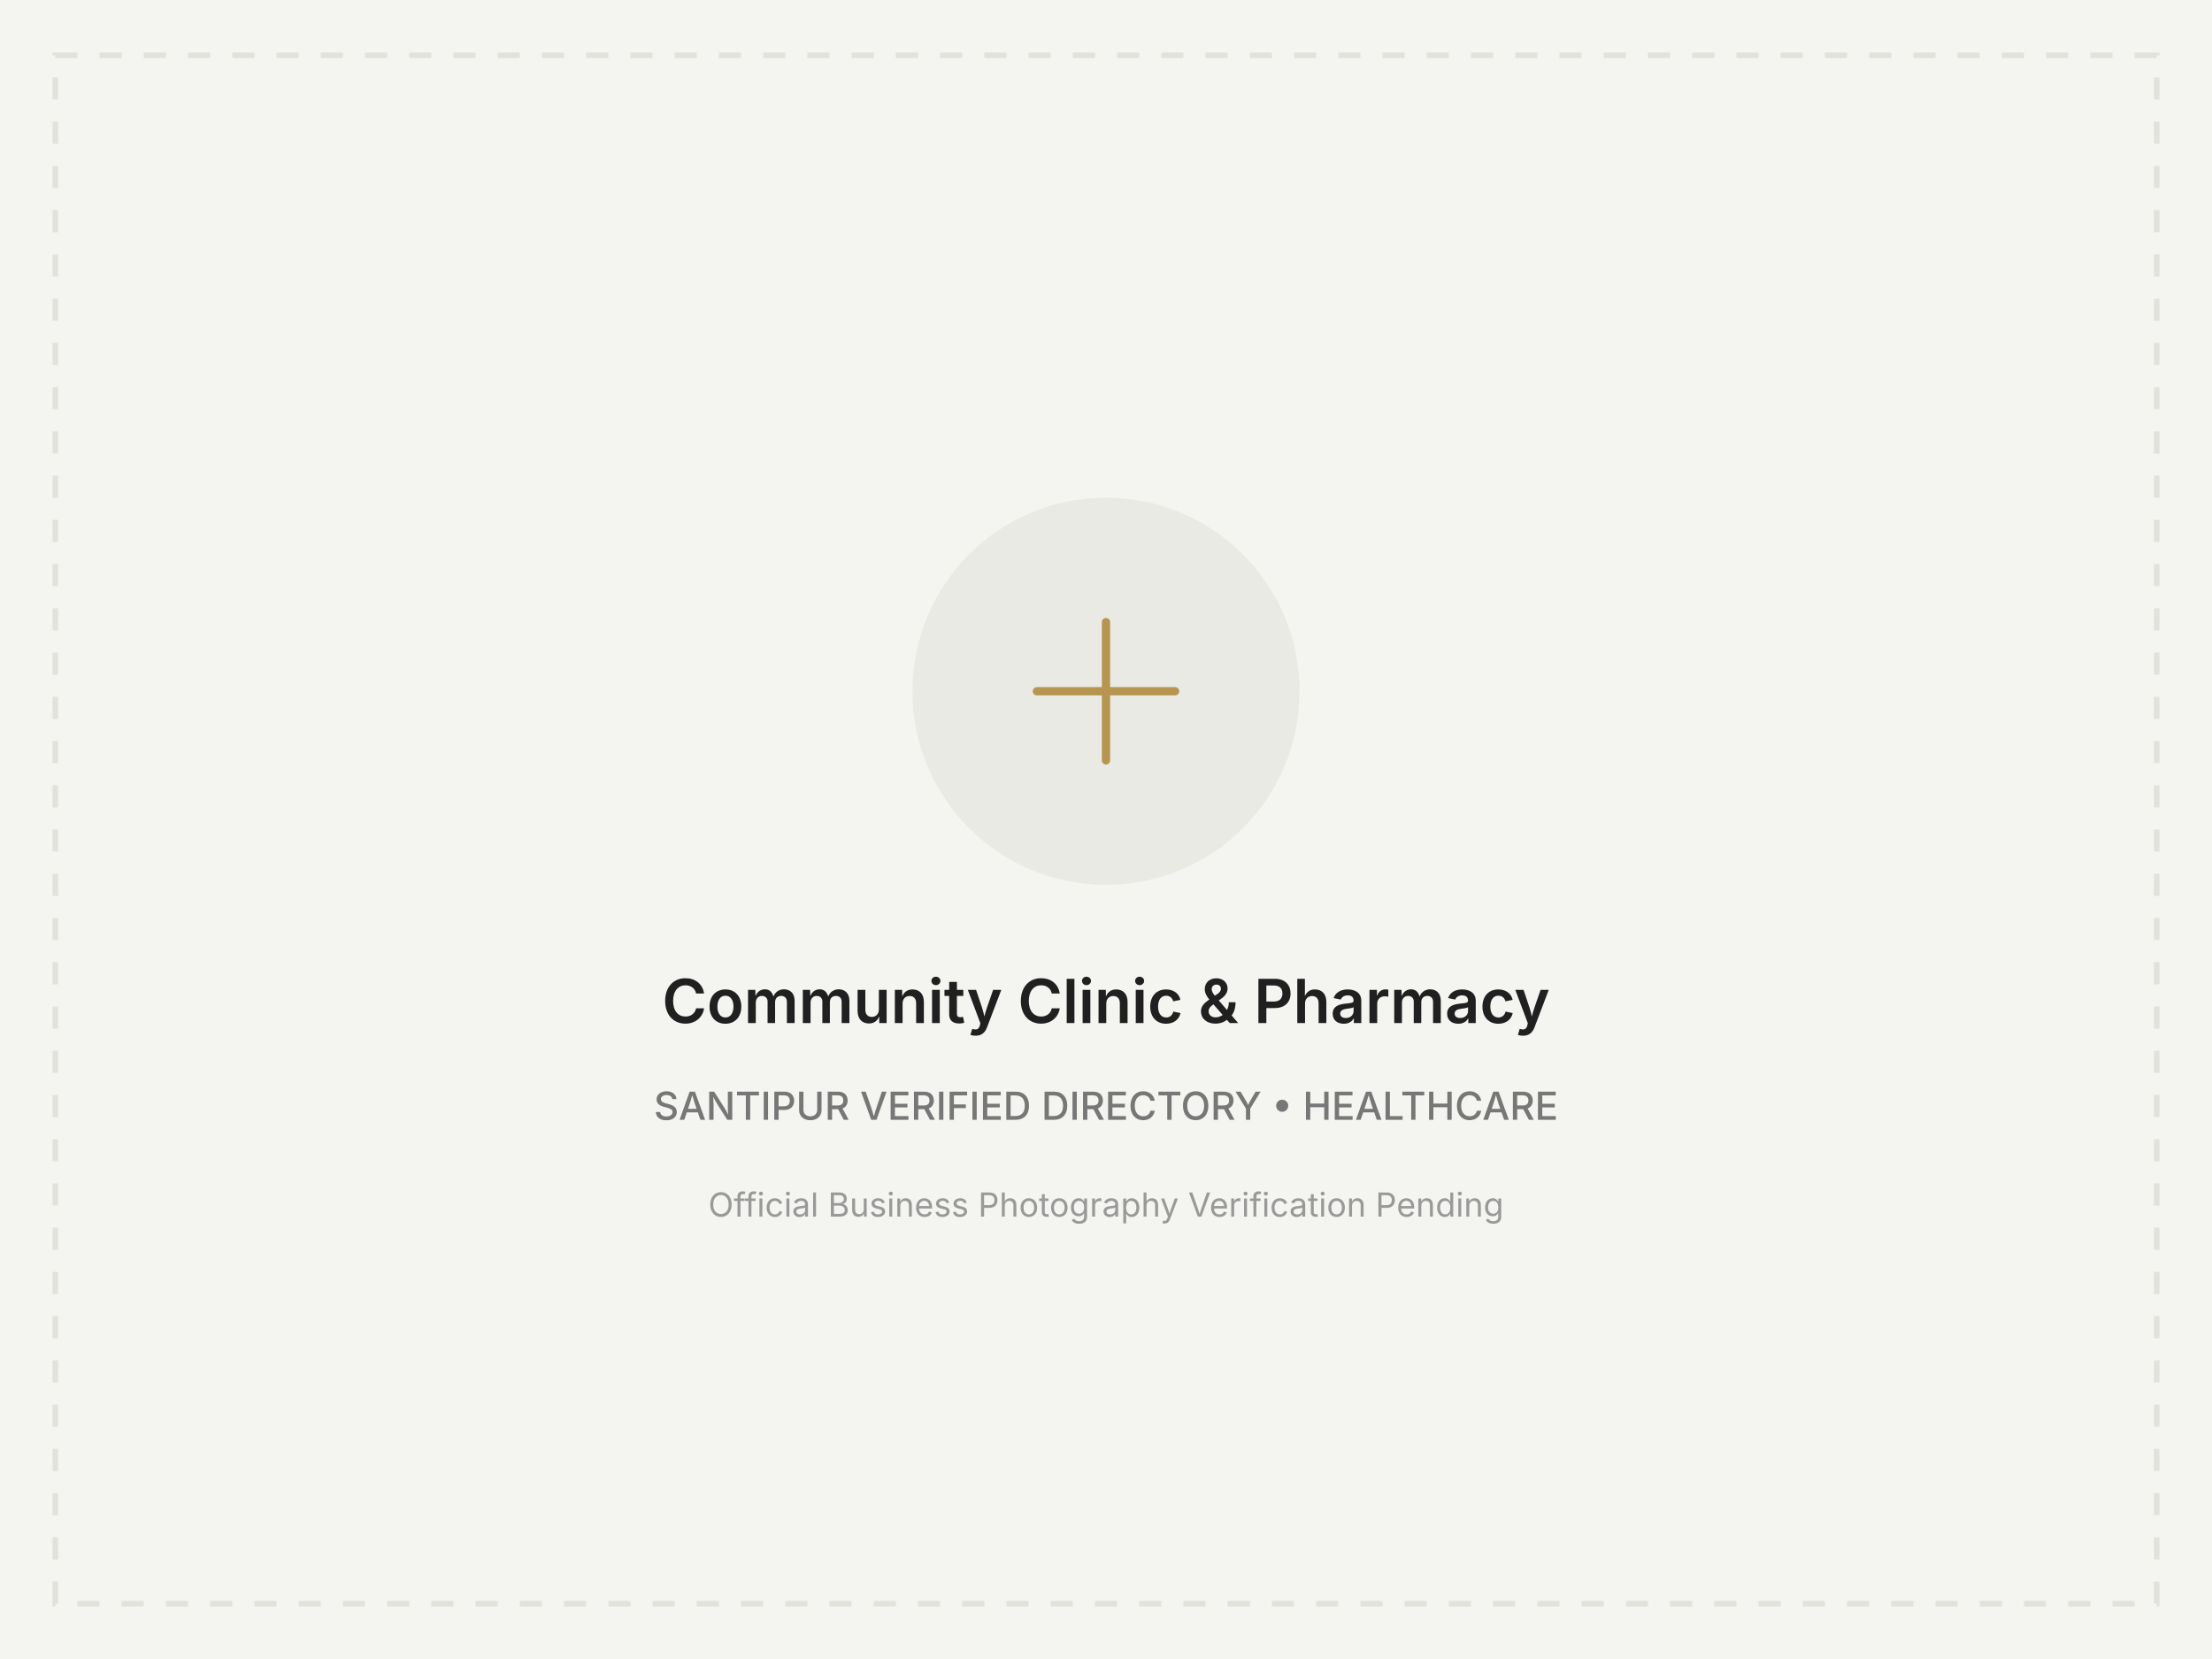
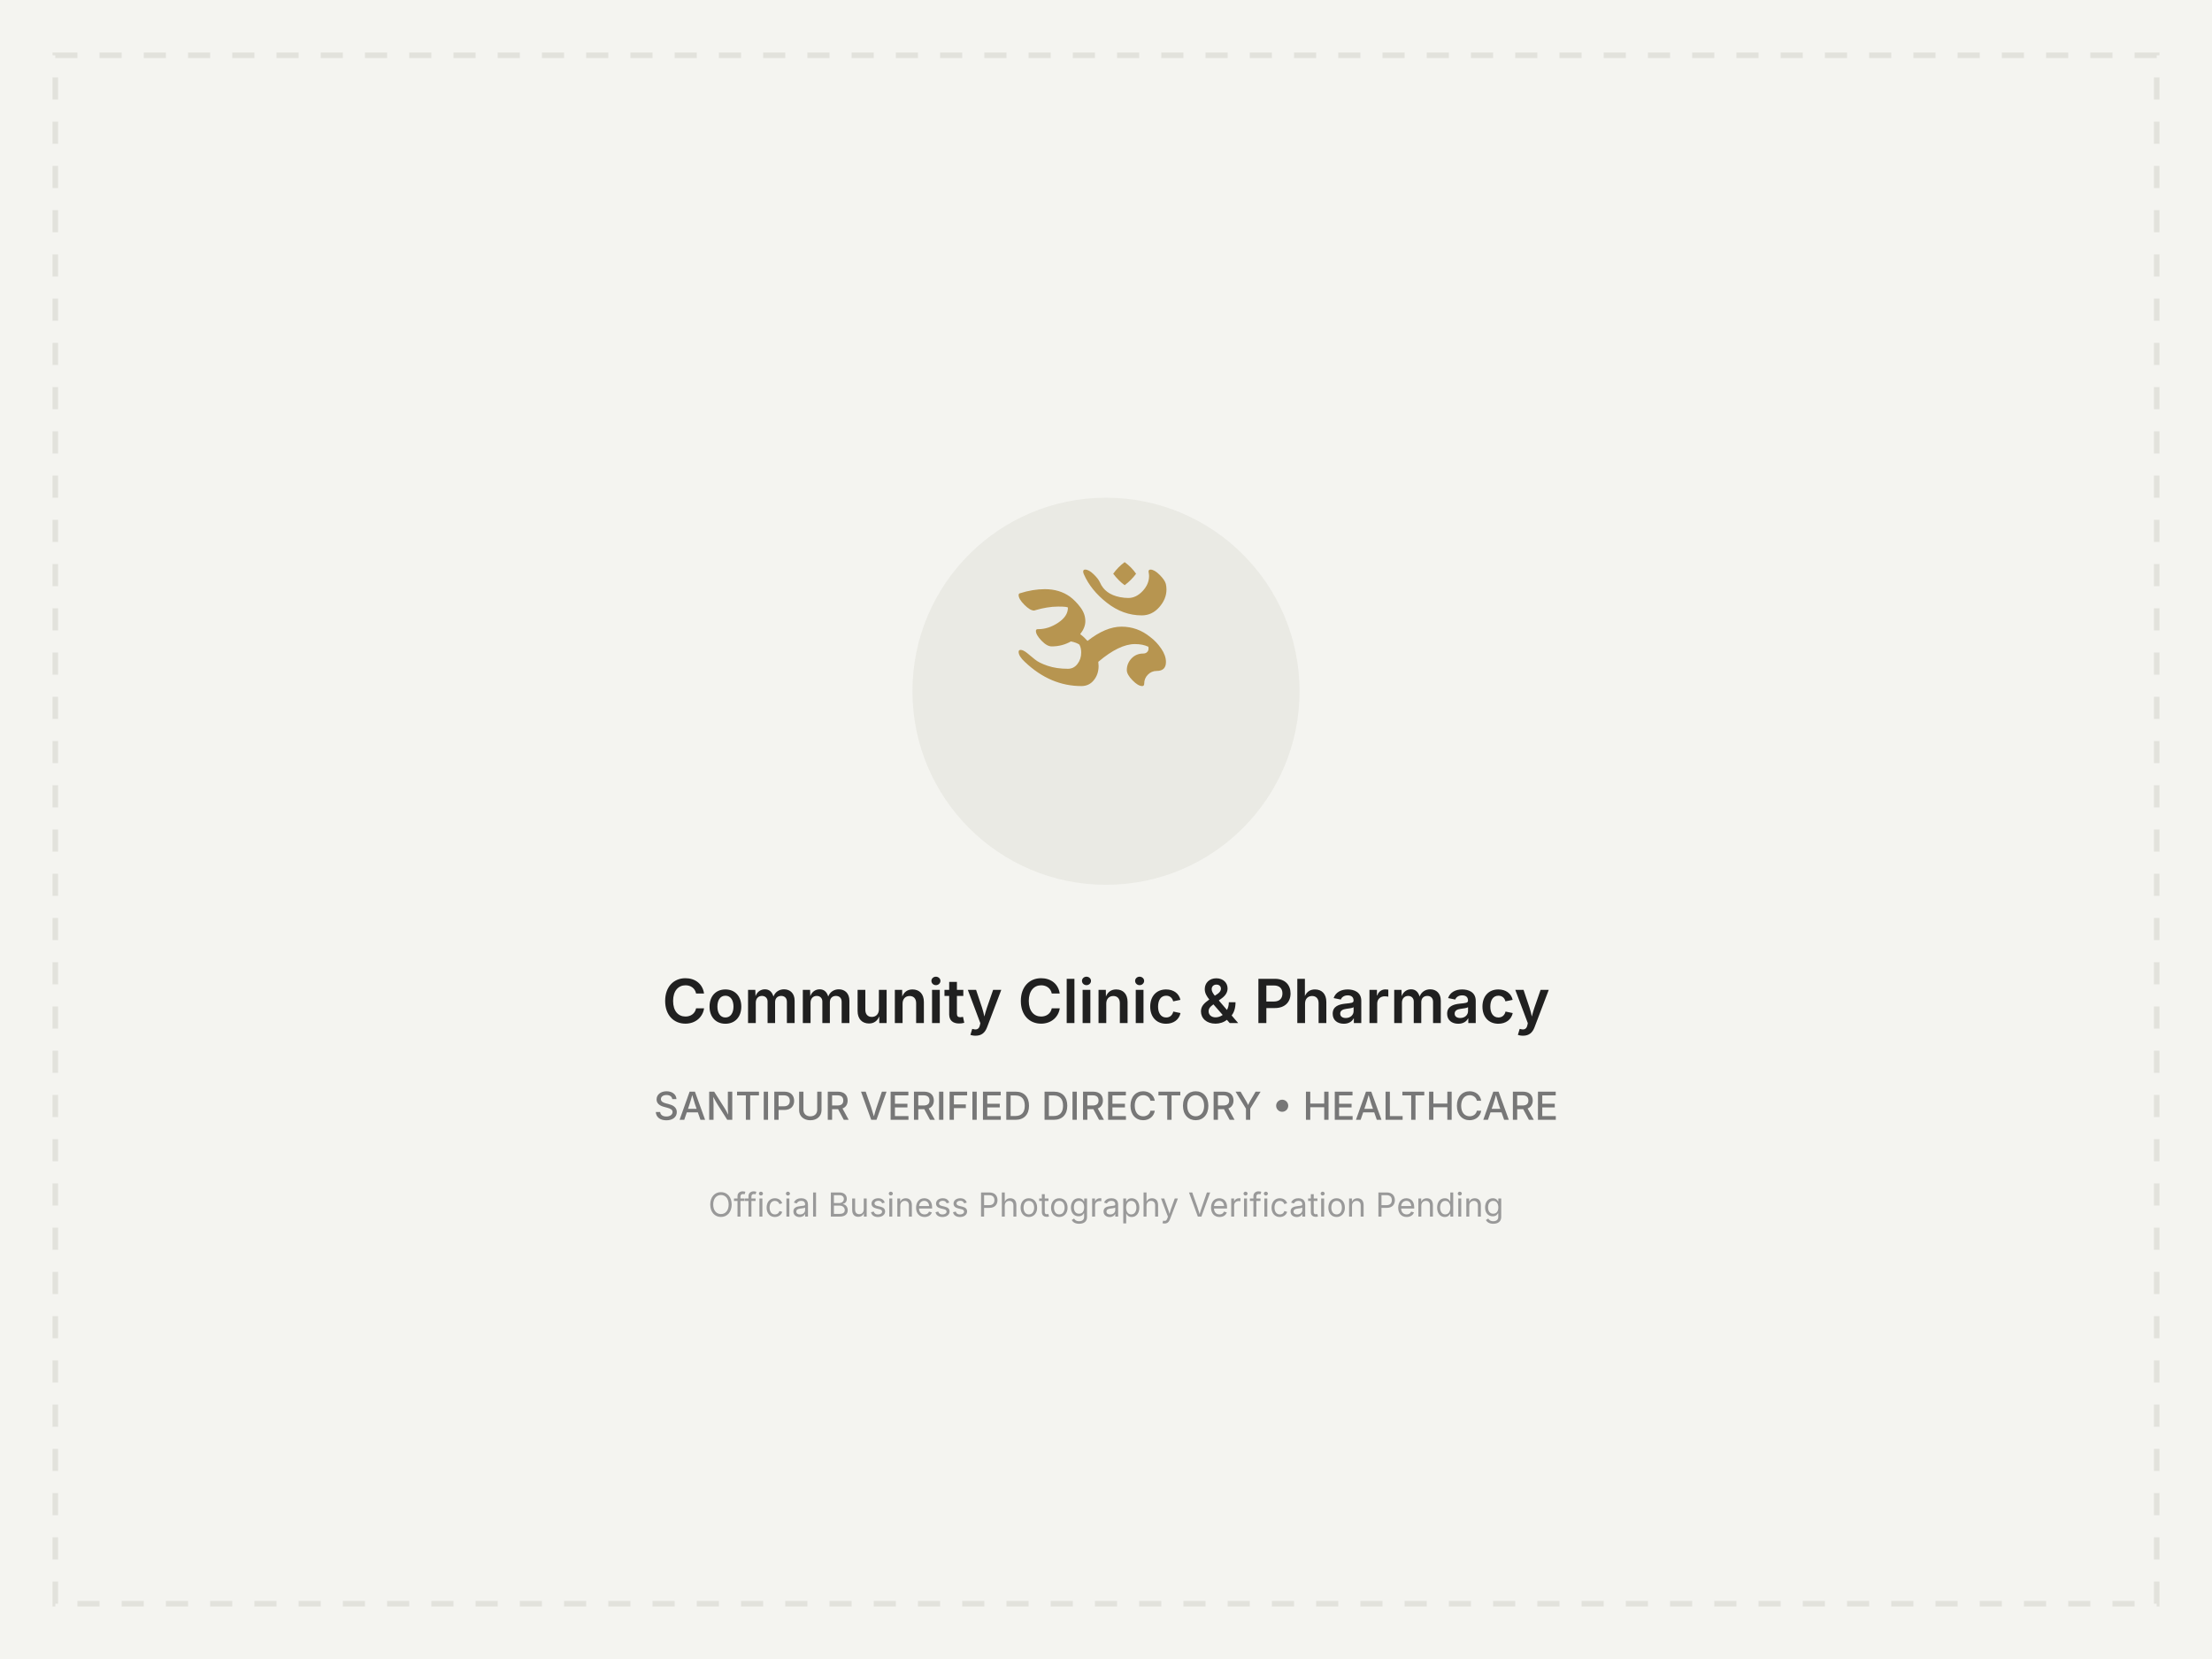
<svg xmlns="http://www.w3.org/2000/svg" viewBox="0 0 800 600" width="100%" height="100%">
  <rect width="800" height="600" fill="#F4F4F0" />
  <rect x="20" y="20" width="760" height="560" fill="none" stroke="#E2E2DC" stroke-width="2" stroke-dasharray="8 8" />
  <circle cx="400" cy="250" r="70" fill="#EAEAE4" />
-   <path d="M375 250 L425 250 M400 225 L400 275" stroke="#B79550" stroke-width="3" stroke-linecap="round" />
+   <text x="400" y="245" font-family="'Noto Serif Bengali', Georgia, serif" font-size="60" font-weight="bold" fill="#B79550" text-anchor="middle">ॐ</text>
  <text x="400" y="370" font-family="'Inter', sans-serif" font-size="22" font-weight="600" fill="#202020" text-anchor="middle">Community Clinic &amp; Pharmacy</text>
  <text x="400" y="405" font-family="'Inter', sans-serif" font-size="14" font-weight="500" fill="#777777" text-anchor="middle">SANTIPUR VERIFIED DIRECTORY • HEALTHCARE</text>
  <text x="400" y="440" font-family="'Inter', sans-serif" font-size="12" fill="#999999" text-anchor="middle">Official Business Photography Verification Pending</text>
</svg>
